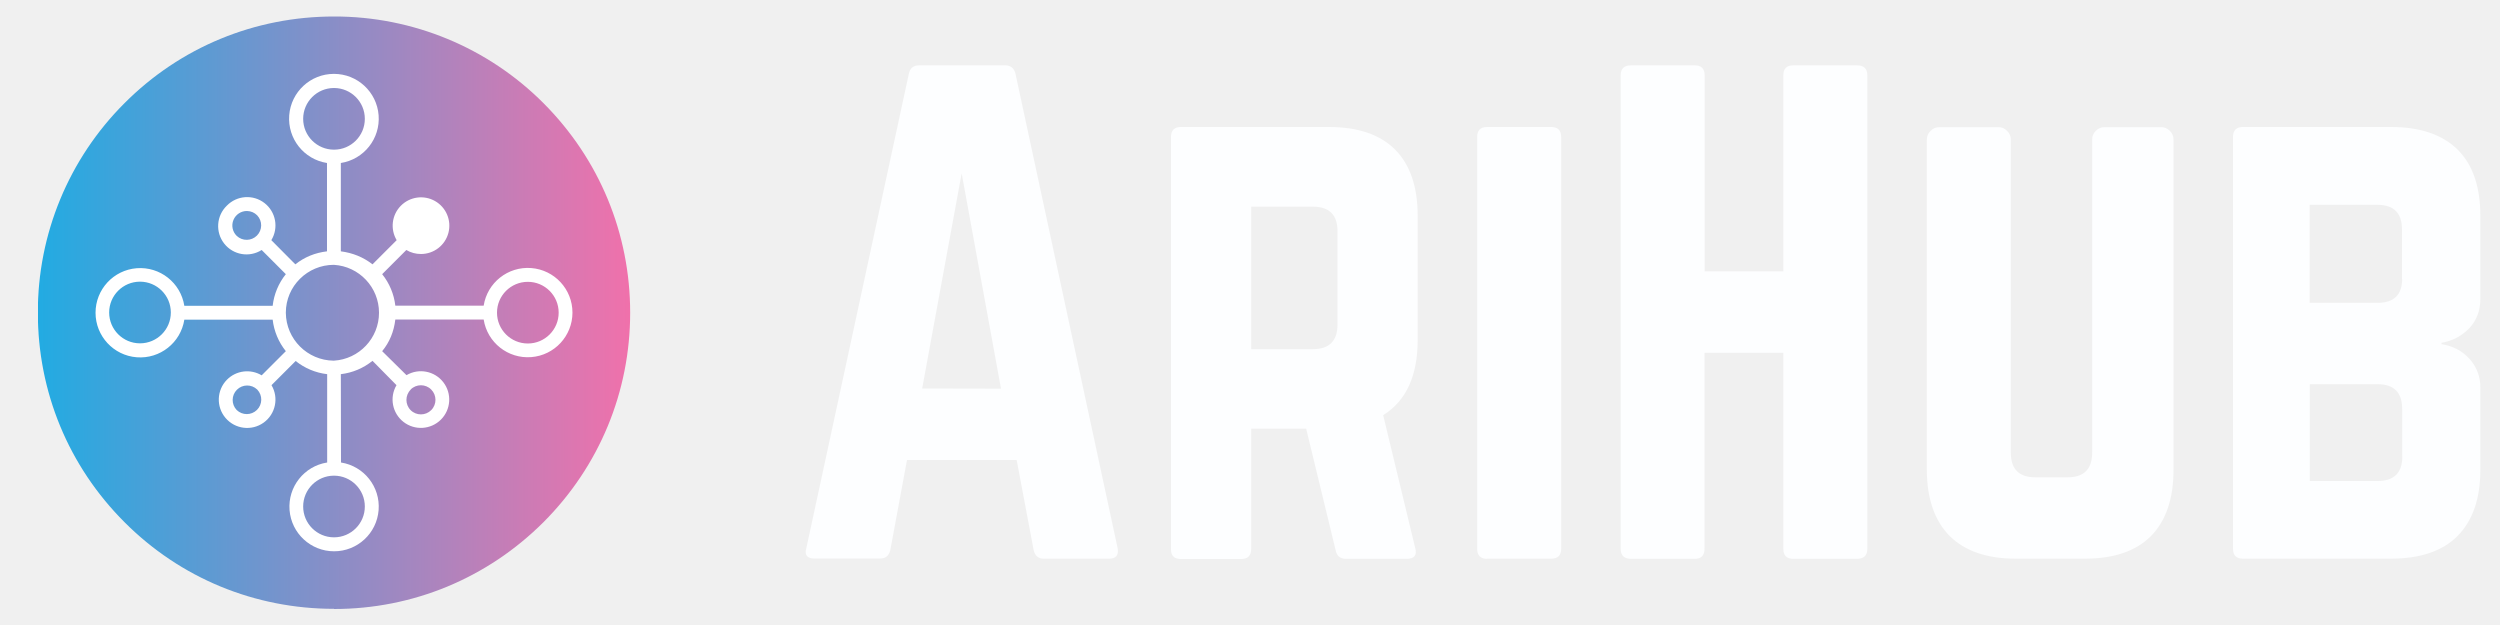
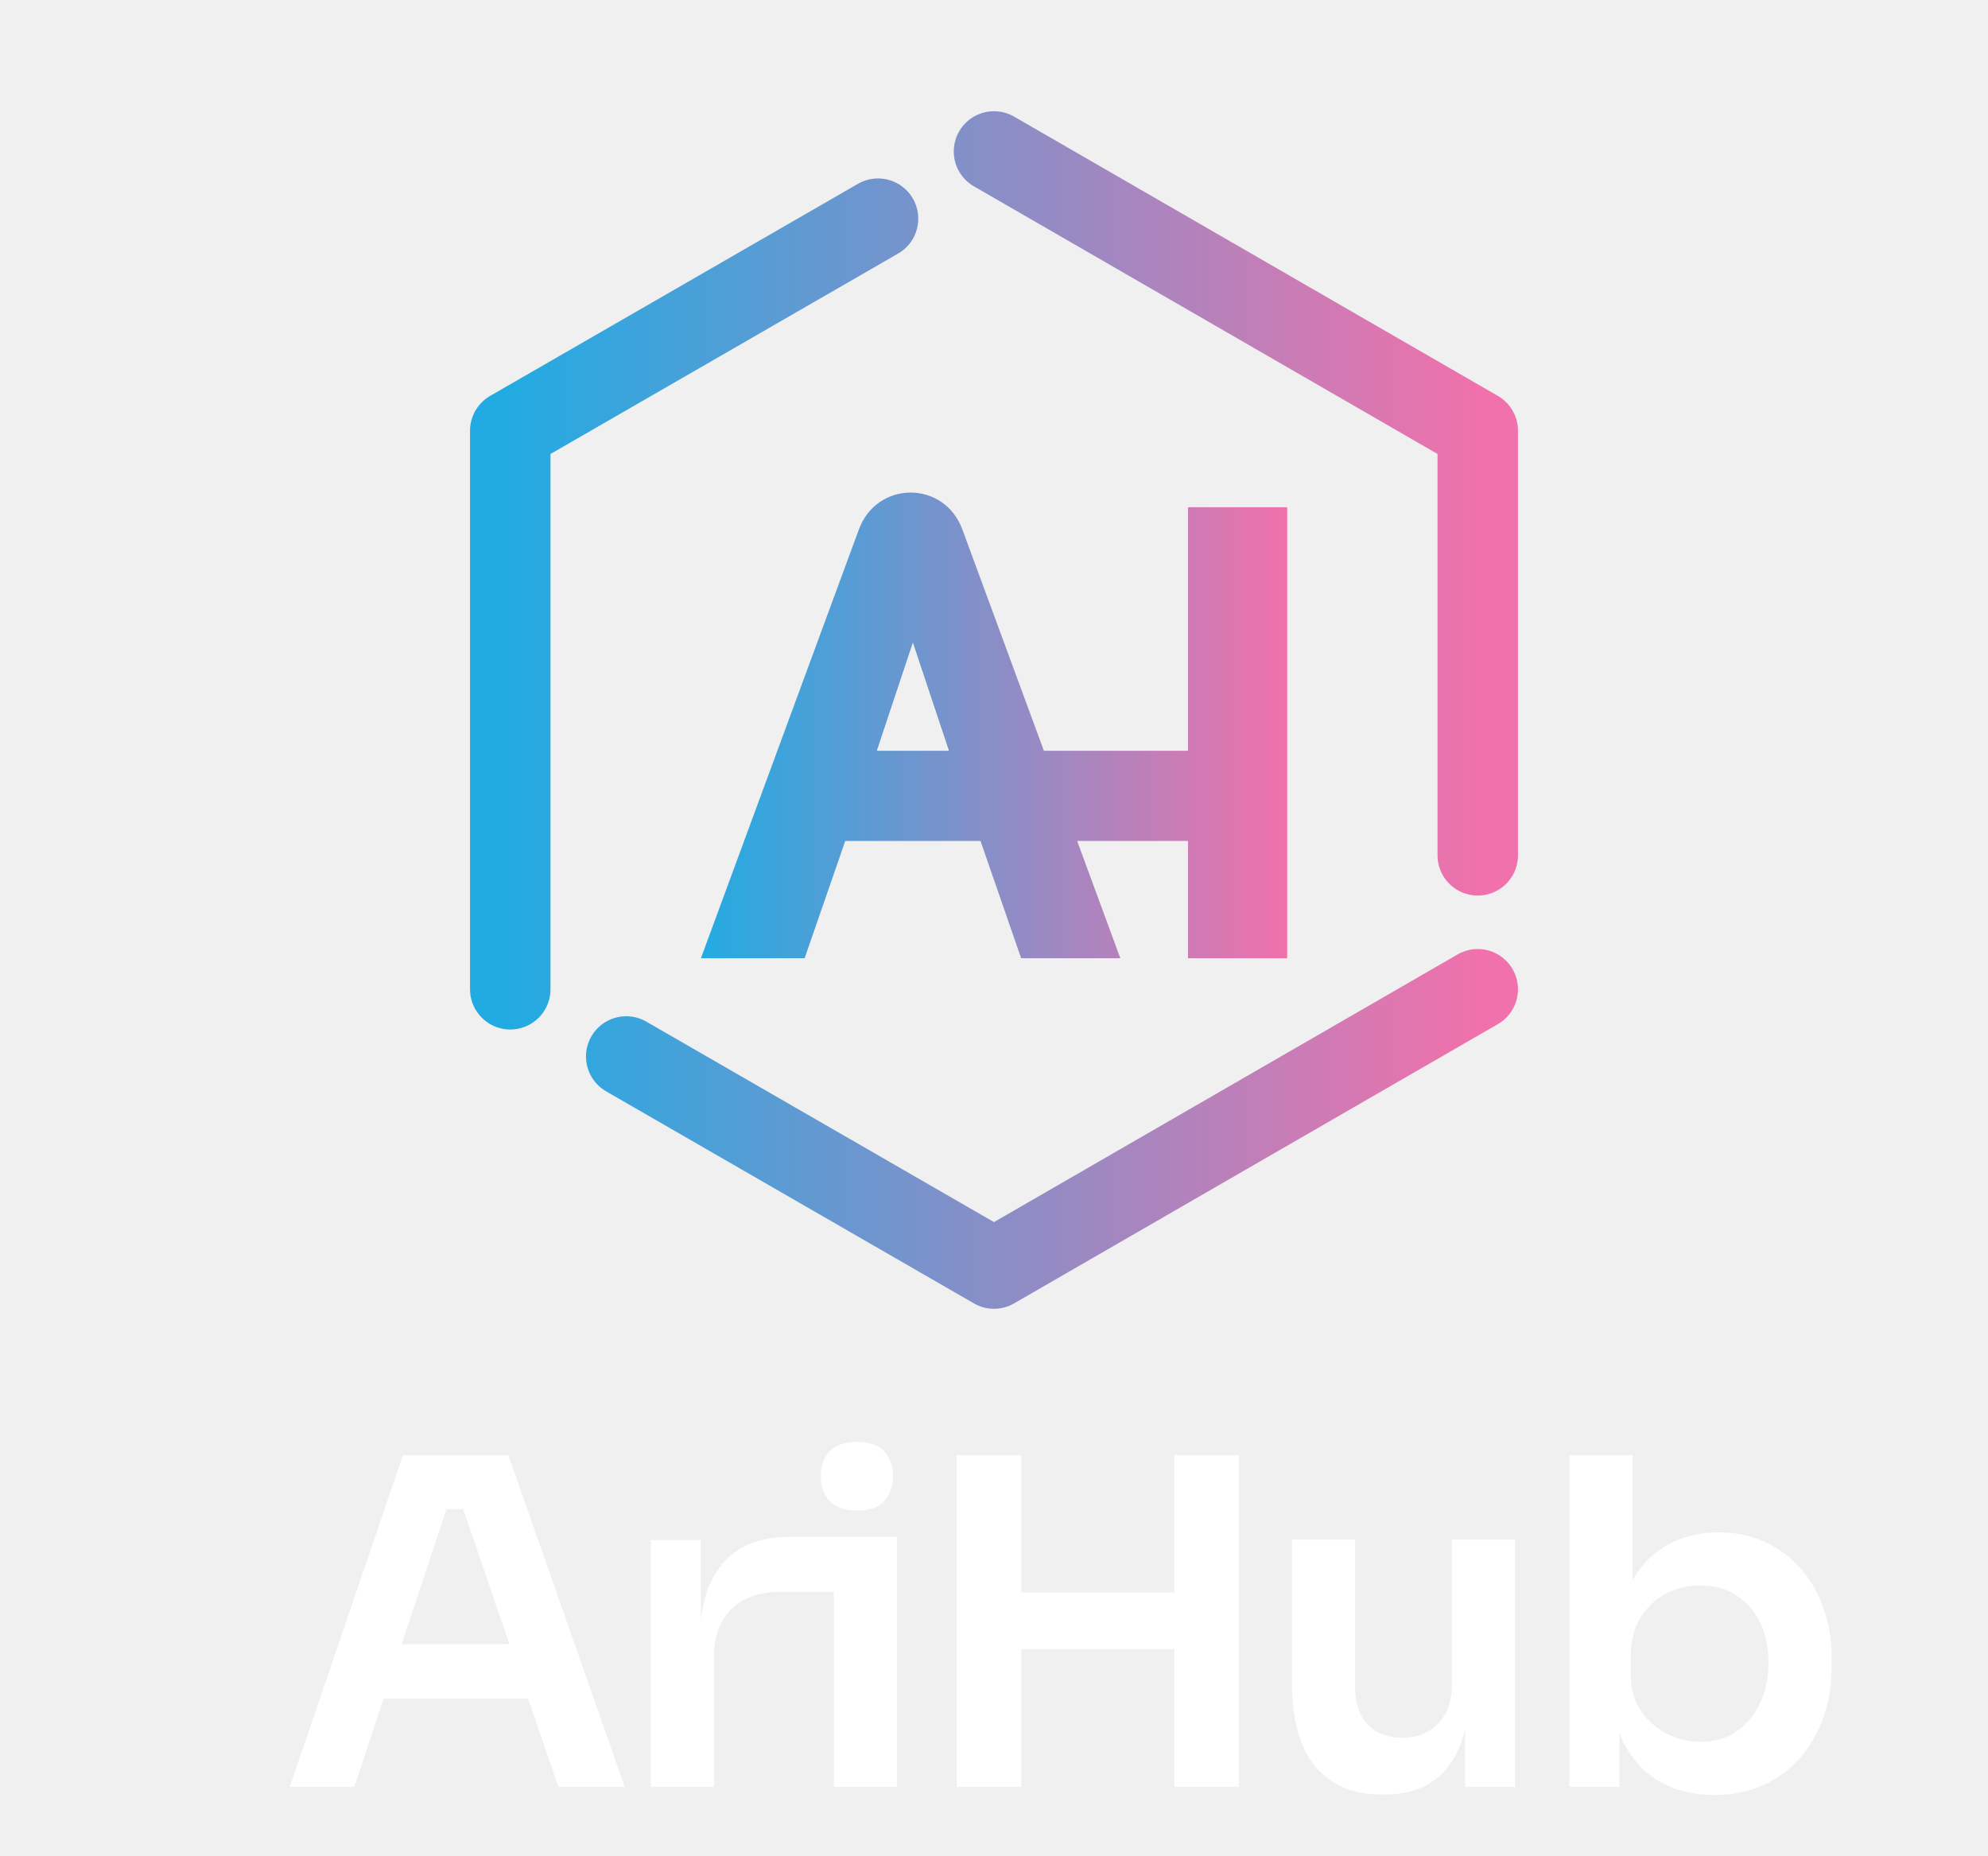
- <svg xmlns="http://www.w3.org/2000/svg" width="2000" height="500" viewBox="0 0 1500 375">
-   <defs>
-     <clipPath id="a">
-       <path d="M22.8 22.1h330.8V353H22.8Zm0 0" />
-     </clipPath>
-     <clipPath id="b">
-       <path d="M188.2 22.1a165.4 165.4 0 1 0 0 330.8 165.4 165.4 0 0 0 0-330.8m0 0" />
-     </clipPath>
-     <clipPath id="c">
-       <path d="M22.8 9.9h355.3v355.5H22.8Zm0 0" />
-     </clipPath>
-     <clipPath id="d">
-       <path d="M316.7 169.1a18.5 18.5 0 1 1 0 37 18.5 18.5 0 0 1 0-37M200.4 365.4c47.4 0 92-18.5 125.7-52.1 33.5-33.6 52-78.2 52-125.7s-18.5-92.1-52-125.7a177 177 0 0 0-125.7-52c-47.5 0-92.2 18.4-125.7 52a177 177 0 0 0-52 125.7c0 47.5 18.4 92.1 52 125.7 33.5 33.6 78.2 52 125.7 52m-52.2-238.7q3.6.1 6.1 2.6a8.7 8.7 0 0 1-12.3 12.3 8.7 8.7 0 0 1 6.2-14.9m52.2 158.8a18.5 18.5 0 1 1 0 37 18.5 18.5 0 0 1 0-37M84 169a18.5 18.5 0 1 1 0 37 18.5 18.5 0 0 1 0-37M200.4 52.8a18.5 18.5 0 1 1 0 37 18.5 18.5 0 0 1 0-37m4.1 171.7a37 37 0 0 0 19-8l14.4 14.6a17 17 0 1 0 6-6l-14.6-14.4q6.6-8 7.9-19h53a26.8 26.8 0 1 0 0-8.3h-53a37 37 0 0 0-7.9-18.9l14.5-14.5q4 2.4 8.8 2.4a17 17 0 1 0-14.6-8.3l-14.5 14.5q-8.2-6.4-19-7.8v-53a26.9 26.9 0 1 0-8.3 0v53q-10.8 1.3-19 7.8l-14.4-14.5a17 17 0 0 0-26.7-20.7A17 17 0 0 0 157 150l14.5 14.5a37 37 0 0 0-7.9 19h-53a26.8 26.8 0 1 0 0 8.3h53a37 37 0 0 0 7.9 18.9L157 225.2a17 17 0 0 0-20.8 2.6 17 17 0 1 0 26.7 3.3l14.5-14.5a37 37 0 0 0 18.9 7.9v53a26.8 26.8 0 1 0 8.3 0Zm41.9 9.2a8.7 8.7 0 0 1 12.3 0 8.7 8.7 0 0 1-12.3 12.4 8.7 8.7 0 0 1 0-12.3m-92 0A8.7 8.7 0 0 1 142 246a8.7 8.7 0 0 1 12.3-12.3m46-74.8a28.8 28.8 0 0 1 0 57.5h-.1a29 29 0 0 1-28.7-28.7v-.1c0-15.9 13-28.7 28.8-28.7m0 0" clip-rule="evenodd" />
-     </clipPath>
-     <linearGradient id="e" x1="0" x2="511.7" y1="256" y2="256" gradientTransform="matrix(-.69434 0 0 .69434 378.1 9.9)" gradientUnits="userSpaceOnUse">
-       <stop offset="0" stop-color="#f071ab" />
-       <stop offset=".5" stop-color="#898ec7" />
-       <stop offset="1" stop-color="#22abe2" />
-     </linearGradient>
-   </defs>
-   <path fill="#fdfeff" d="M665.4 335.2h-39.2q-4.8 0-6-5.1L610 276h-65.8l-10 54q-1.2 5.1-6 5.1h-39.5q-6.7 0-4.9-6.2l61.5-284.6q1-5.1 6.2-5.1H603q5.1 0 6.3 5.1L670.6 329q1 6.3-5.2 6.2m-64.8-102L577 104l-23.7 129.1Zm250-103.7V204q0 32.2-20.7 45.1l19.2 79.6q1.9 6.6-5.2 6.6h-36.2q-5.3 0-6.3-5.1l-17.7-73h-33v72.2q0 6-6 6h-36.2q-6 0-5.9-6V82.2q0-6 6-6h88.7q26.3 0 39.8 13.6t13.5 39.7m-99.9 80h37q14.8 0 14.8-14.8v-56q0-14.7-14.8-14.7h-37Zm141.6 125.7h38.4q6 0 6-5.9V82.2q0-6-6-6h-38.4q-6 0-6 6v247.1q0 6 6 6M1070 162.8V45.2q0-6 6-6h38.1q6.3 0 6.3 6v284.1q0 6-6.3 6H1076q-6 0-6-6V211.7h-47.3v117.6q0 6-5.9 6h-38.1q-6.3 0-6.3-6V45.2q0-6 6.3-6h38.1q6 0 6 6v117.6Zm192.7-86.5h34q3 0 5.2 2.2a7 7 0 0 1 2.2 5.2V282q0 25.8-13.5 39.6-13.5 13.6-39.7 13.6h-41.5q-25.8 0-39.6-13.6-13.6-13.8-13.7-39.6V83.7a7 7 0 0 1 2.3-5.2 7 7 0 0 1 5.1-2.2h35.6q3 0 5.1 2.2a7 7 0 0 1 2.3 5.2v188q0 14.7 14.8 14.7h19.2q14.8 0 14.8-14.8v-188a7 7 0 0 1 2.2-5.1 7 7 0 0 1 5.2-2.2m225.5 53.2v50q0 10.3-6.6 17.4-6.7 7-16.7 8.8v.8q10 1.5 16.7 8.7a25 25 0 0 1 6.6 17.6V282q0 25.8-13.7 39.6-13.5 13.6-40 13.6h-88.7q-6 0-6-5.9V82.2q0-6 6-6h88.8q26.2 0 40 13.6 13.6 13.5 13.6 39.7m-47 37.8v-29.6q0-14.8-14.7-14.8h-40.7v58.8h40.7q14.8 0 14.8-14.4m0 106.5v-28.5q0-14.7-14.7-14.8h-40.7v58.1h40.7q14.8 0 14.8-14.8m0 0" />
-   <g clip-path="url(#a)">
-     <g clip-path="url(#b)">
-       <path fill="#fff" d="M22.8 22.1h330.8V353H22.8Zm0 0" />
+ <svg xmlns="http://www.w3.org/2000/svg" viewBox="0 0 420 392">
+   <g transform="translate(60 0)">
+     <defs>
+       <linearGradient id="ge" gradientUnits="userSpaceOnUse" x1="48" y1="0" x2="252" y2="0">
+         <stop stop-color="#22ABE2" />
+         <stop offset=".5" stop-color="#898EC7" />
+         <stop offset="1" stop-color="#F071AB" />
+       </linearGradient>
+       <linearGradient id="gm" gradientUnits="userSpaceOnUse" x1="57" y1="0" x2="234" y2="0">
+         <stop stop-color="#22ABE2" />
+         <stop offset=".5" stop-color="#898EC7" />
+         <stop offset="1" stop-color="#F071AB" />
+       </linearGradient>
+     </defs>
+     <g fill="none" stroke="url(#ge)" stroke-width="17" stroke-linecap="round" stroke-linejoin="round">
+       <path d="M150.0 32.0L252.2 91.0L252.2 180.7" />
+       <path d="M252.2 209.0L150.0 268.0L72.3 223.2" />
+       <path d="M47.8 209.0L47.8 91.0L125.5 46.2" />
+     </g>
+     <g transform="translate(150 152) scale(.7) translate(-145.9 -146)">
+       <path d="M57.444 218.056L105.083 88.75C110.528 73.778 130.944 73.778 136.389 88.75L184.028 218.056H154.083L141.833 182.667H101L88.75 218.056H57.444ZM110.528 155.444H132.306L121.417 122.778L110.528 155.444Z" fill="url(#gm)" fill-rule="evenodd" />
+       <path d="M204.444 81.945H234.389V218.056H204.444V182.667H155.444L145.917 155.444H204.444V81.945Z" fill="url(#gm)" fill-rule="evenodd" />
    </g>
  </g>
-   <g clip-path="url(#c)">
-     <g clip-path="url(#d)">
-       <path fill="url(#e)" d="M378.1 9.9v355.5H22.8V9.9Zm0 0" />
-     </g>
-   </g>
+   <path transform="translate(-275.5 196)" d="M336.728 181.5L360.632 111.42H382.904L407.48 181.5H393.464L372.632 120.732L377.528 122.844H365.528L370.52 120.732L350.36 181.5H336.728ZM353.432 162.876L357.752 151.356H386.168L390.392 162.876H353.432ZM412.994 181.5V129.372H423.554V151.452H423.266C423.266 143.964 424.866 138.3 428.066 134.46C431.266 130.62 435.97 128.7 442.178 128.7H444.098V140.316H440.45C435.97 140.316 432.482 141.532 429.986 143.964C427.554 146.332 426.338 149.788 426.338 154.332V181.5H412.994ZM451.681 181.5V128.7H465.025V181.5H451.681ZM444 140.316V128.7H465.025V140.316H444ZM456.577 123.132C453.953 123.132 452.001 122.46 450.721 121.116C449.505 119.708 448.897 117.98 448.897 115.932C448.897 113.756 449.505 111.996 450.721 110.652C452.001 109.308 453.953 108.636 456.577 108.636C459.201 108.636 461.121 109.308 462.337 110.652C463.553 111.996 464.161 113.756 464.161 115.932C464.161 117.98 463.553 119.708 462.337 121.116C461.121 122.46 459.201 123.132 456.577 123.132ZM523.604 181.5V111.42H537.236V181.5H523.604ZM477.62 181.5V111.42H491.252V181.5H477.62ZM488.756 152.412V140.412H526.1V152.412H488.756ZM567.359 183.132C561.343 183.132 556.671 181.148 553.343 177.18C550.079 173.212 548.447 167.324 548.447 159.516V129.276H561.791V160.668C561.791 163.868 562.687 166.428 564.479 168.348C566.271 170.204 568.703 171.132 571.775 171.132C574.847 171.132 577.343 170.14 579.263 168.156C581.247 166.172 582.239 163.484 582.239 160.092V129.276H595.583V181.5H585.023V159.324H586.079C586.079 164.572 585.407 168.956 584.063 172.476C582.719 175.996 580.703 178.652 578.015 180.444C575.327 182.236 571.967 183.132 567.935 183.132H567.359ZM637.695 183.228C633.408 183.228 629.632 182.332 626.367 180.54C623.103 178.684 620.543 175.996 618.688 172.476C616.831 168.956 615.807 164.7 615.615 159.708H617.632V181.5H607.072V111.42H620.415V146.46L616.863 151.932C617.119 146.556 618.175 142.076 620.031 138.492C621.951 134.908 624.511 132.22 627.711 130.428C630.911 128.636 634.527 127.74 638.559 127.74C642.143 127.74 645.408 128.412 648.352 129.756C651.296 131.1 653.823 132.988 655.935 135.42C658.047 137.788 659.647 140.572 660.735 143.772C661.887 146.972 662.464 150.46 662.464 154.236V156.252C662.464 160.028 661.887 163.548 660.735 166.812C659.583 170.076 657.919 172.956 655.743 175.452C653.568 177.884 650.943 179.804 647.871 181.212C644.863 182.556 641.471 183.228 637.695 183.228ZM634.719 171.996C637.599 171.996 640.095 171.292 642.207 169.884C644.383 168.412 646.079 166.428 647.296 163.932C648.511 161.436 649.119 158.556 649.119 155.292C649.119 151.964 648.511 149.084 647.296 146.652C646.079 144.22 644.383 142.332 642.207 140.988C640.095 139.644 637.599 138.972 634.719 138.972C632.095 138.972 629.663 139.548 627.423 140.7C625.247 141.852 623.455 143.548 622.047 145.788C620.703 148.028 620.031 150.716 620.031 153.852V157.692C620.031 160.7 620.736 163.26 622.143 165.372C623.551 167.484 625.375 169.116 627.615 170.268C629.855 171.42 632.223 171.996 634.719 171.996Z" fill="#fff" />
</svg>
